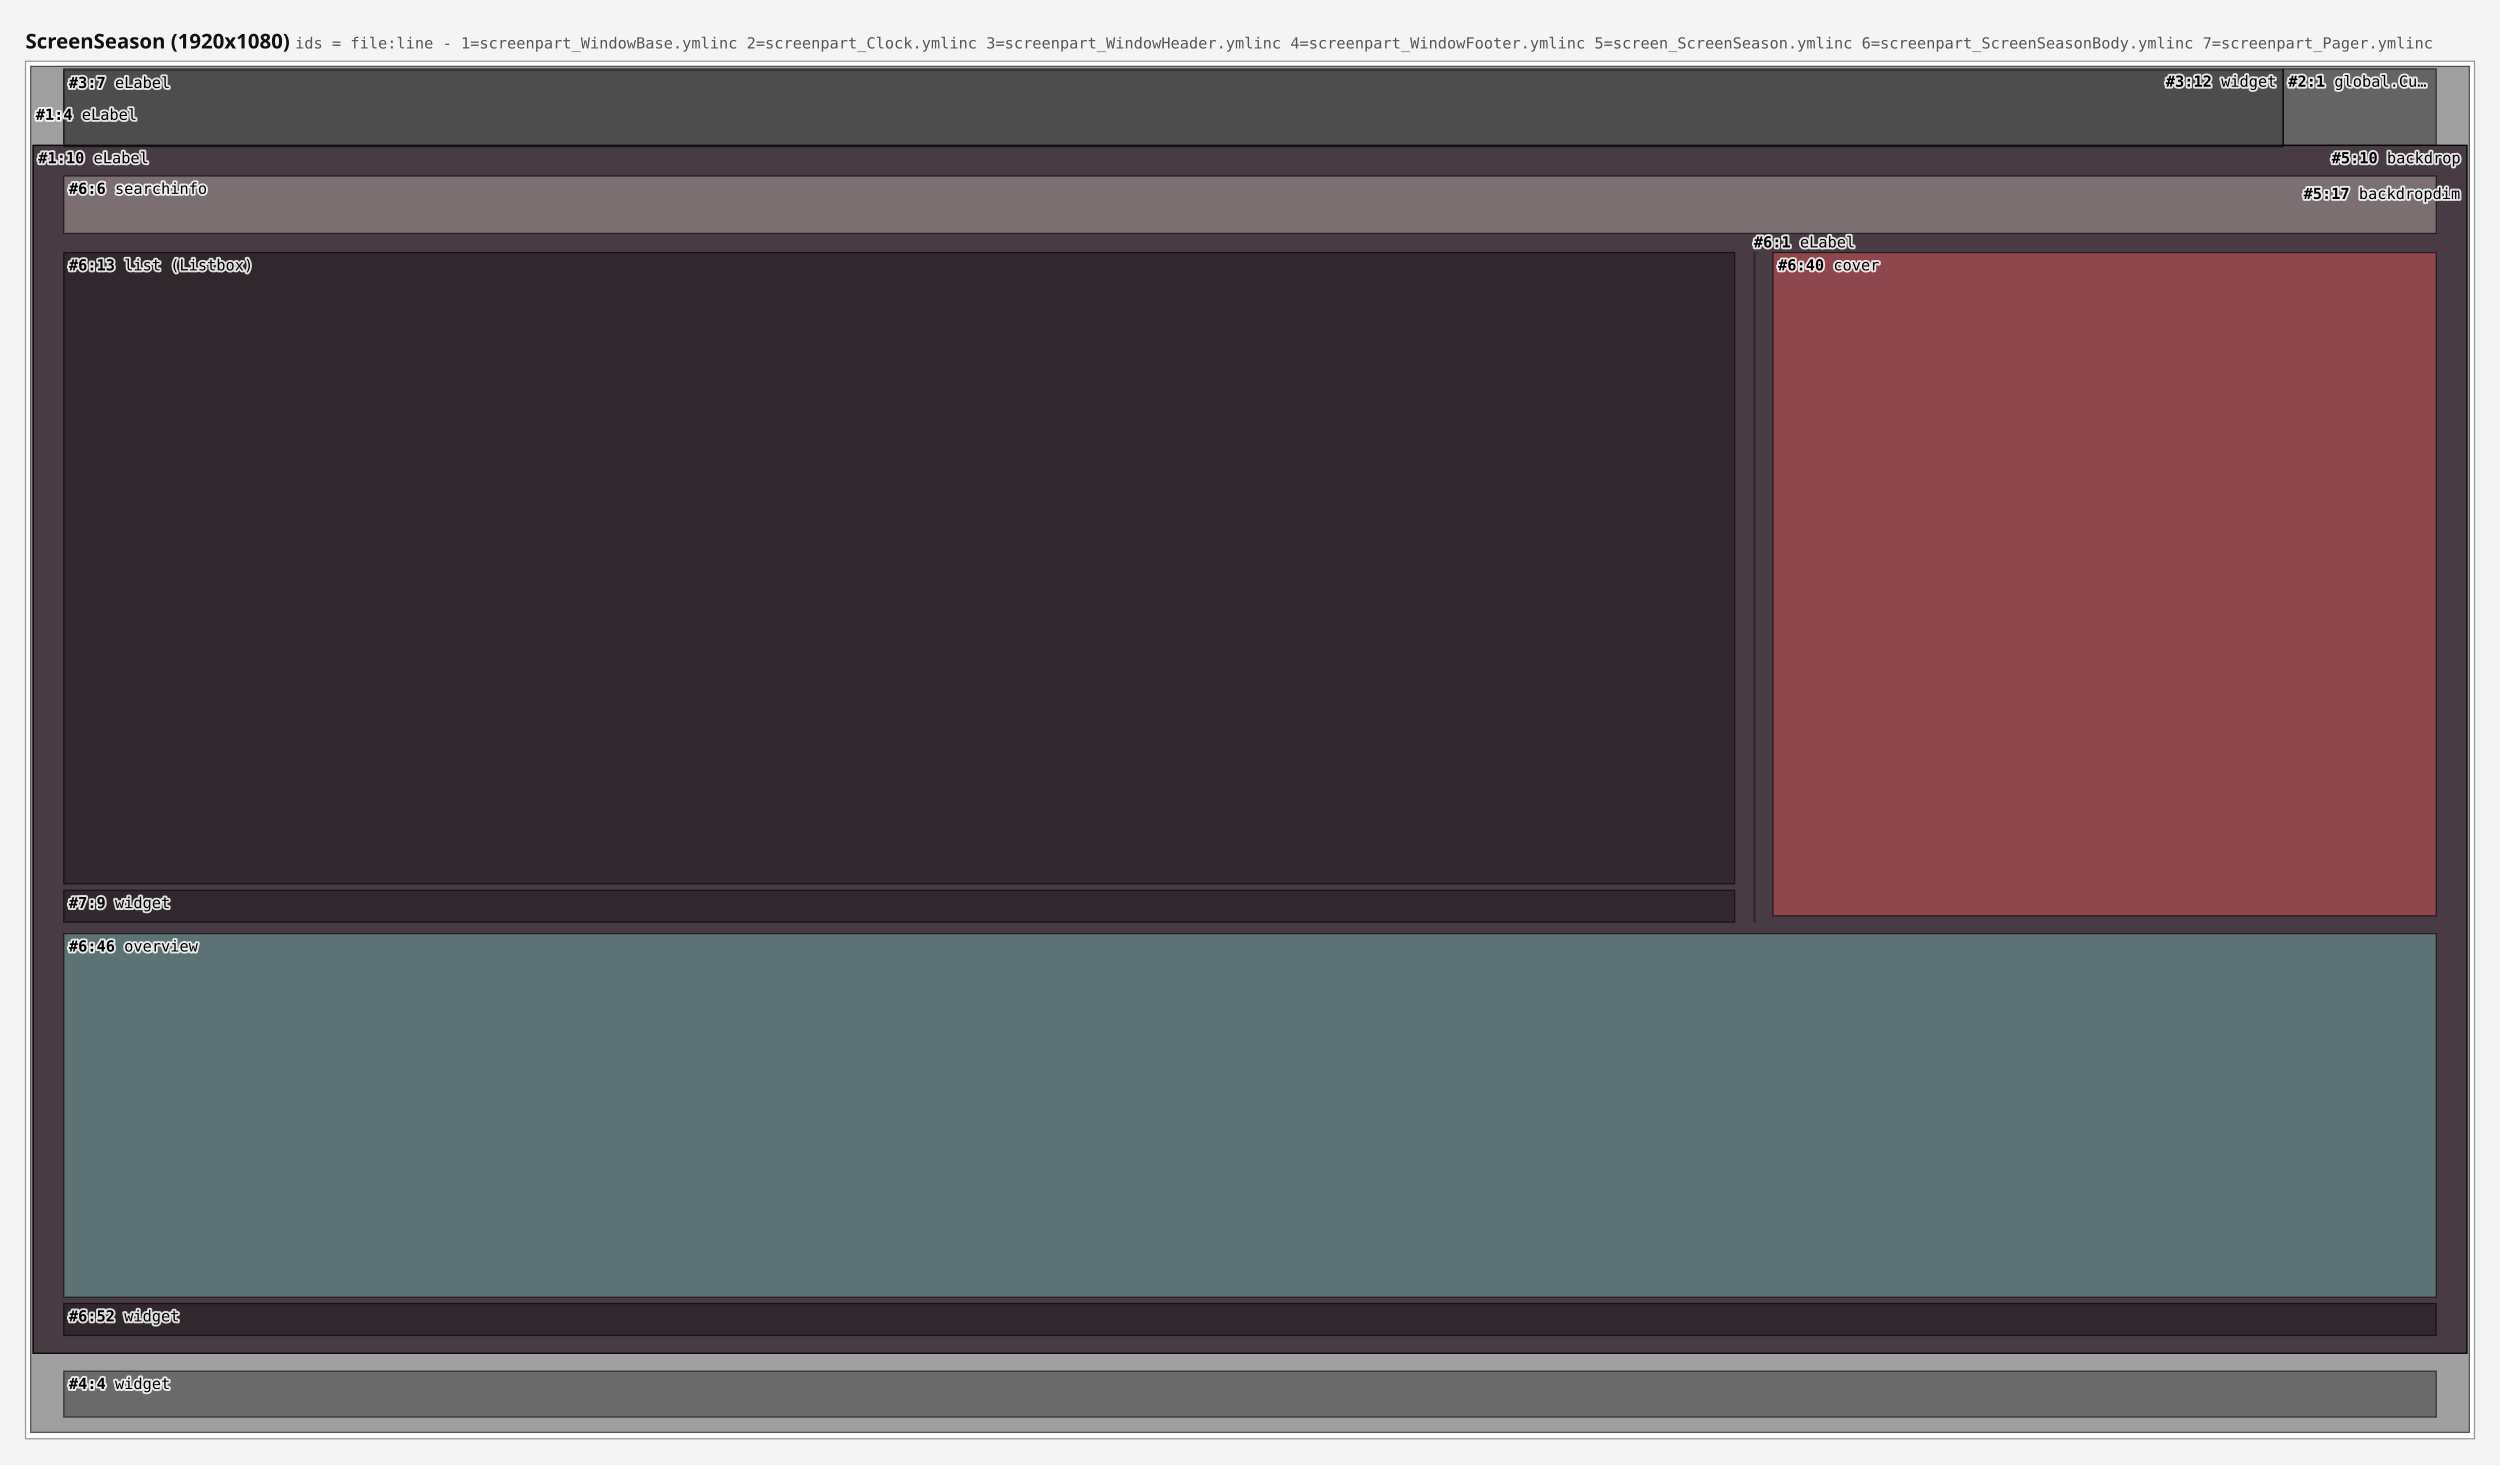
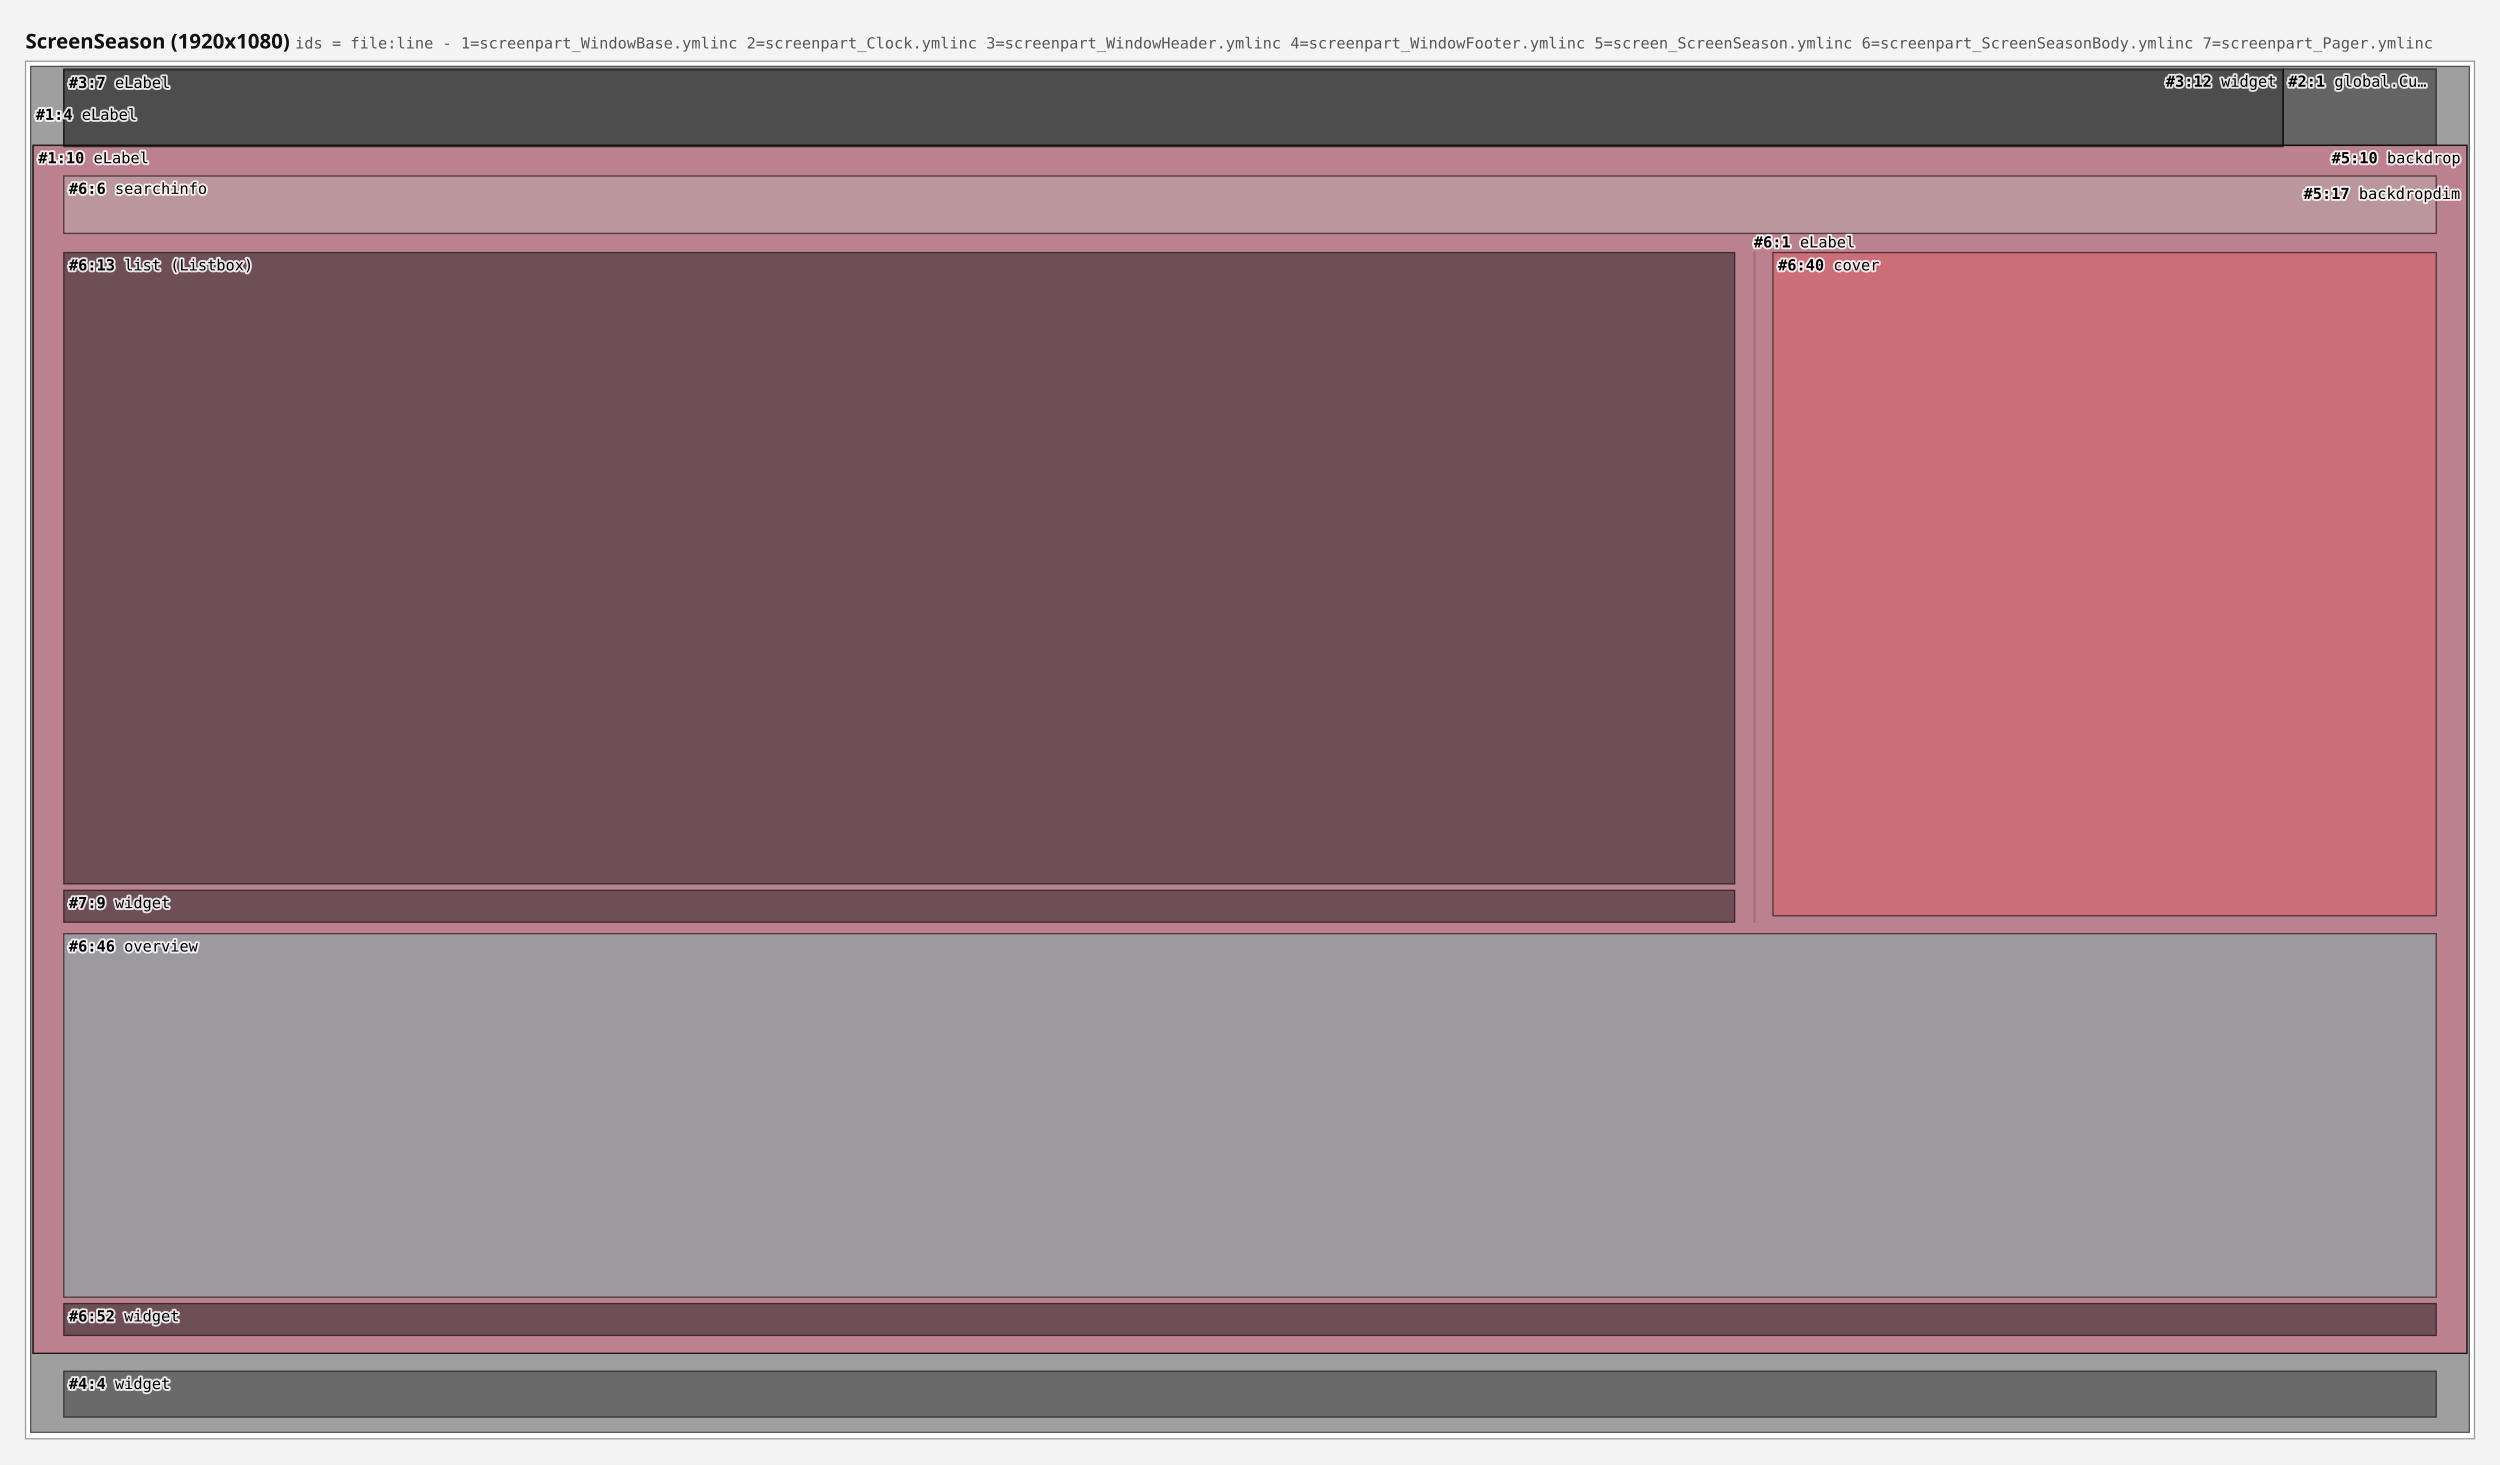
<svg xmlns="http://www.w3.org/2000/svg" width="1960" height="1148" viewBox="0 0 1960 1148">
  <rect x="0" y="0" width="1960" height="1148" fill="#f4f4f4" />
  <text x="20" y="38" font-family="sans-serif" font-size="16" font-weight="bold" fill="#111111">ScreenSeason (1920x1080) <tspan font-family="monospace" font-size="12" font-weight="normal" fill="#555555">ids = file:line - 1=screenpart_WindowBase.ymlinc  2=screenpart_Clock.ymlinc  3=screenpart_WindowHeader.ymlinc  4=screenpart_WindowFooter.ymlinc  5=screen_ScreenSeason.ymlinc  6=screenpart_ScreenSeasonBody.ymlinc  7=screenpart_Pager.ymlinc</tspan>
  </text>
  <g data-screen="0" transform="translate(20,48)">
    <rect x="0" y="0" width="1920" height="1080" fill="#ffffff" stroke="#999999" stroke-width="1" />
    <rect data-ref="0:0" data-src="screenpart_WindowBase.ymlinc:4" x="4" y="4" width="1912" height="1071" fill="#2c2c2c" fill-opacity="0.45" stroke="#000000" stroke-opacity="0.6" stroke-width="1" />
    <rect data-ref="0:1" data-src="screenpart_WindowBase.ymlinc:10" x="6" y="66" width="1908" height="947" fill="#121212" fill-opacity="0.45" stroke="#000000" stroke-opacity="0.6" stroke-width="1" />
    <rect data-ref="0:8" data-src="screenpart_ScreenSeasonBody.ymlinc:1" x="1355" y="150" width="1" height="525" fill="#424242" fill-opacity="0.45" stroke="#000000" stroke-opacity="0.6" stroke-width="1" />
    <rect data-ref="0:6" data-src="screen_ScreenSeason.ymlinc:10" x="6" y="66" width="1908" height="947" fill="#b07aa1" fill-opacity="0.45" stroke="#000000" stroke-opacity="0.6" stroke-width="1" />
-     <rect data-ref="0:7" data-src="screen_ScreenSeason.ymlinc:17" x="6" y="66" width="1908" height="947" fill="#000000" fill-opacity="0.45" stroke="#000000" stroke-opacity="0.6" stroke-width="1" />
+     <rect data-ref="0:7" data-src="screen_ScreenSeason.ymlinc:17" x="6" y="66" width="1908" height="947" fill="#ff9da7" fill-opacity="0.45" stroke="#000000" stroke-opacity="0.6" stroke-width="1" />
    <rect data-ref="0:9" data-src="screenpart_ScreenSeasonBody.ymlinc:6" x="30" y="90" width="1860" height="45" fill="#bab0ac" fill-opacity="0.45" stroke="#000000" stroke-opacity="0.6" stroke-width="1" />
    <rect data-ref="0:10" data-src="screenpart_ScreenSeasonBody.ymlinc:13" x="30" y="150" width="1310" height="495" fill="#121212" fill-opacity="0.45" stroke="#000000" stroke-opacity="0.6" stroke-width="1" />
    <rect data-ref="0:11" data-src="screenpart_Pager.ymlinc:9" x="30" y="650" width="1310" height="25" fill="#121212" fill-opacity="0.45" stroke="#000000" stroke-opacity="0.6" stroke-width="1" />
    <rect data-ref="0:12" data-src="screenpart_ScreenSeasonBody.ymlinc:40" x="1370" y="150" width="520" height="520" fill="#e15759" fill-opacity="0.45" stroke="#000000" stroke-opacity="0.6" stroke-width="1" />
    <rect data-ref="0:13" data-src="screenpart_ScreenSeasonBody.ymlinc:46" x="30" y="684" width="1860" height="285" fill="#76b7b2" fill-opacity="0.45" stroke="#000000" stroke-opacity="0.6" stroke-width="1" />
    <rect data-ref="0:14" data-src="screenpart_ScreenSeasonBody.ymlinc:52" x="30" y="974" width="1860" height="25" fill="#121212" fill-opacity="0.45" stroke="#000000" stroke-opacity="0.6" stroke-width="1" />
    <rect data-ref="0:5" data-src="screenpart_WindowFooter.ymlinc:4" x="30" y="1027" width="1860" height="36" fill="#2c2c2c" fill-opacity="0.45" stroke="#000000" stroke-opacity="0.6" stroke-width="1" />
    <rect data-ref="0:3" data-src="screenpart_WindowHeader.ymlinc:7" x="30" y="7" width="1740" height="60" fill="#2c2c2c" fill-opacity="0.45" stroke="#000000" stroke-opacity="0.6" stroke-width="1" />
    <rect data-ref="0:2" data-src="screenpart_Clock.ymlinc:1" x="1770" y="6" width="120" height="60" fill="#1d1d1d" fill-opacity="0.45" stroke="#000000" stroke-opacity="0.6" stroke-width="1" />
    <rect data-ref="0:4" data-src="screenpart_WindowHeader.ymlinc:12" x="30" y="6" width="1740" height="60" fill="#2c2c2c" fill-opacity="0.45" stroke="#000000" stroke-opacity="0.6" stroke-width="1" />
    <g pointer-events="none" font-family="monospace" font-size="12" fill="#000000" stroke="#ffffff" stroke-width="3" stroke-opacity="0.85" stroke-linejoin="round" paint-order="stroke">
      <text x="8" y="46">
        <tspan font-weight="bold">#1:4</tspan> eLabel</text>
      <text x="10" y="80">
        <tspan font-weight="bold">#1:10</tspan> eLabel</text>
      <text x="1355" y="146">
        <tspan font-weight="bold">#6:1</tspan> eLabel</text>
      <text x="1808" y="80">
        <tspan font-weight="bold">#5:10</tspan> backdrop</text>
      <text x="1786" y="108">
        <tspan font-weight="bold">#5:17</tspan> backdropdim</text>
      <text x="34" y="104">
        <tspan font-weight="bold">#6:6</tspan> searchinfo</text>
      <text x="34" y="164">
        <tspan font-weight="bold">#6:13</tspan> list (Listbox)</text>
      <text x="34" y="664">
        <tspan font-weight="bold">#7:9</tspan> widget</text>
      <text x="1374" y="164">
        <tspan font-weight="bold">#6:40</tspan> cover</text>
      <text x="34" y="698">
        <tspan font-weight="bold">#6:46</tspan> overview</text>
      <text x="34" y="988">
        <tspan font-weight="bold">#6:52</tspan> widget</text>
      <text x="34" y="1041">
        <tspan font-weight="bold">#4:4</tspan> widget</text>
      <text x="34" y="21">
        <tspan font-weight="bold">#3:7</tspan> eLabel</text>
      <text x="1774" y="20">
        <tspan font-weight="bold">#2:1</tspan> global.Cu…</text>
      <text x="1678" y="20">
        <tspan font-weight="bold">#3:12</tspan> widget</text>
    </g>
  </g>
</svg>
